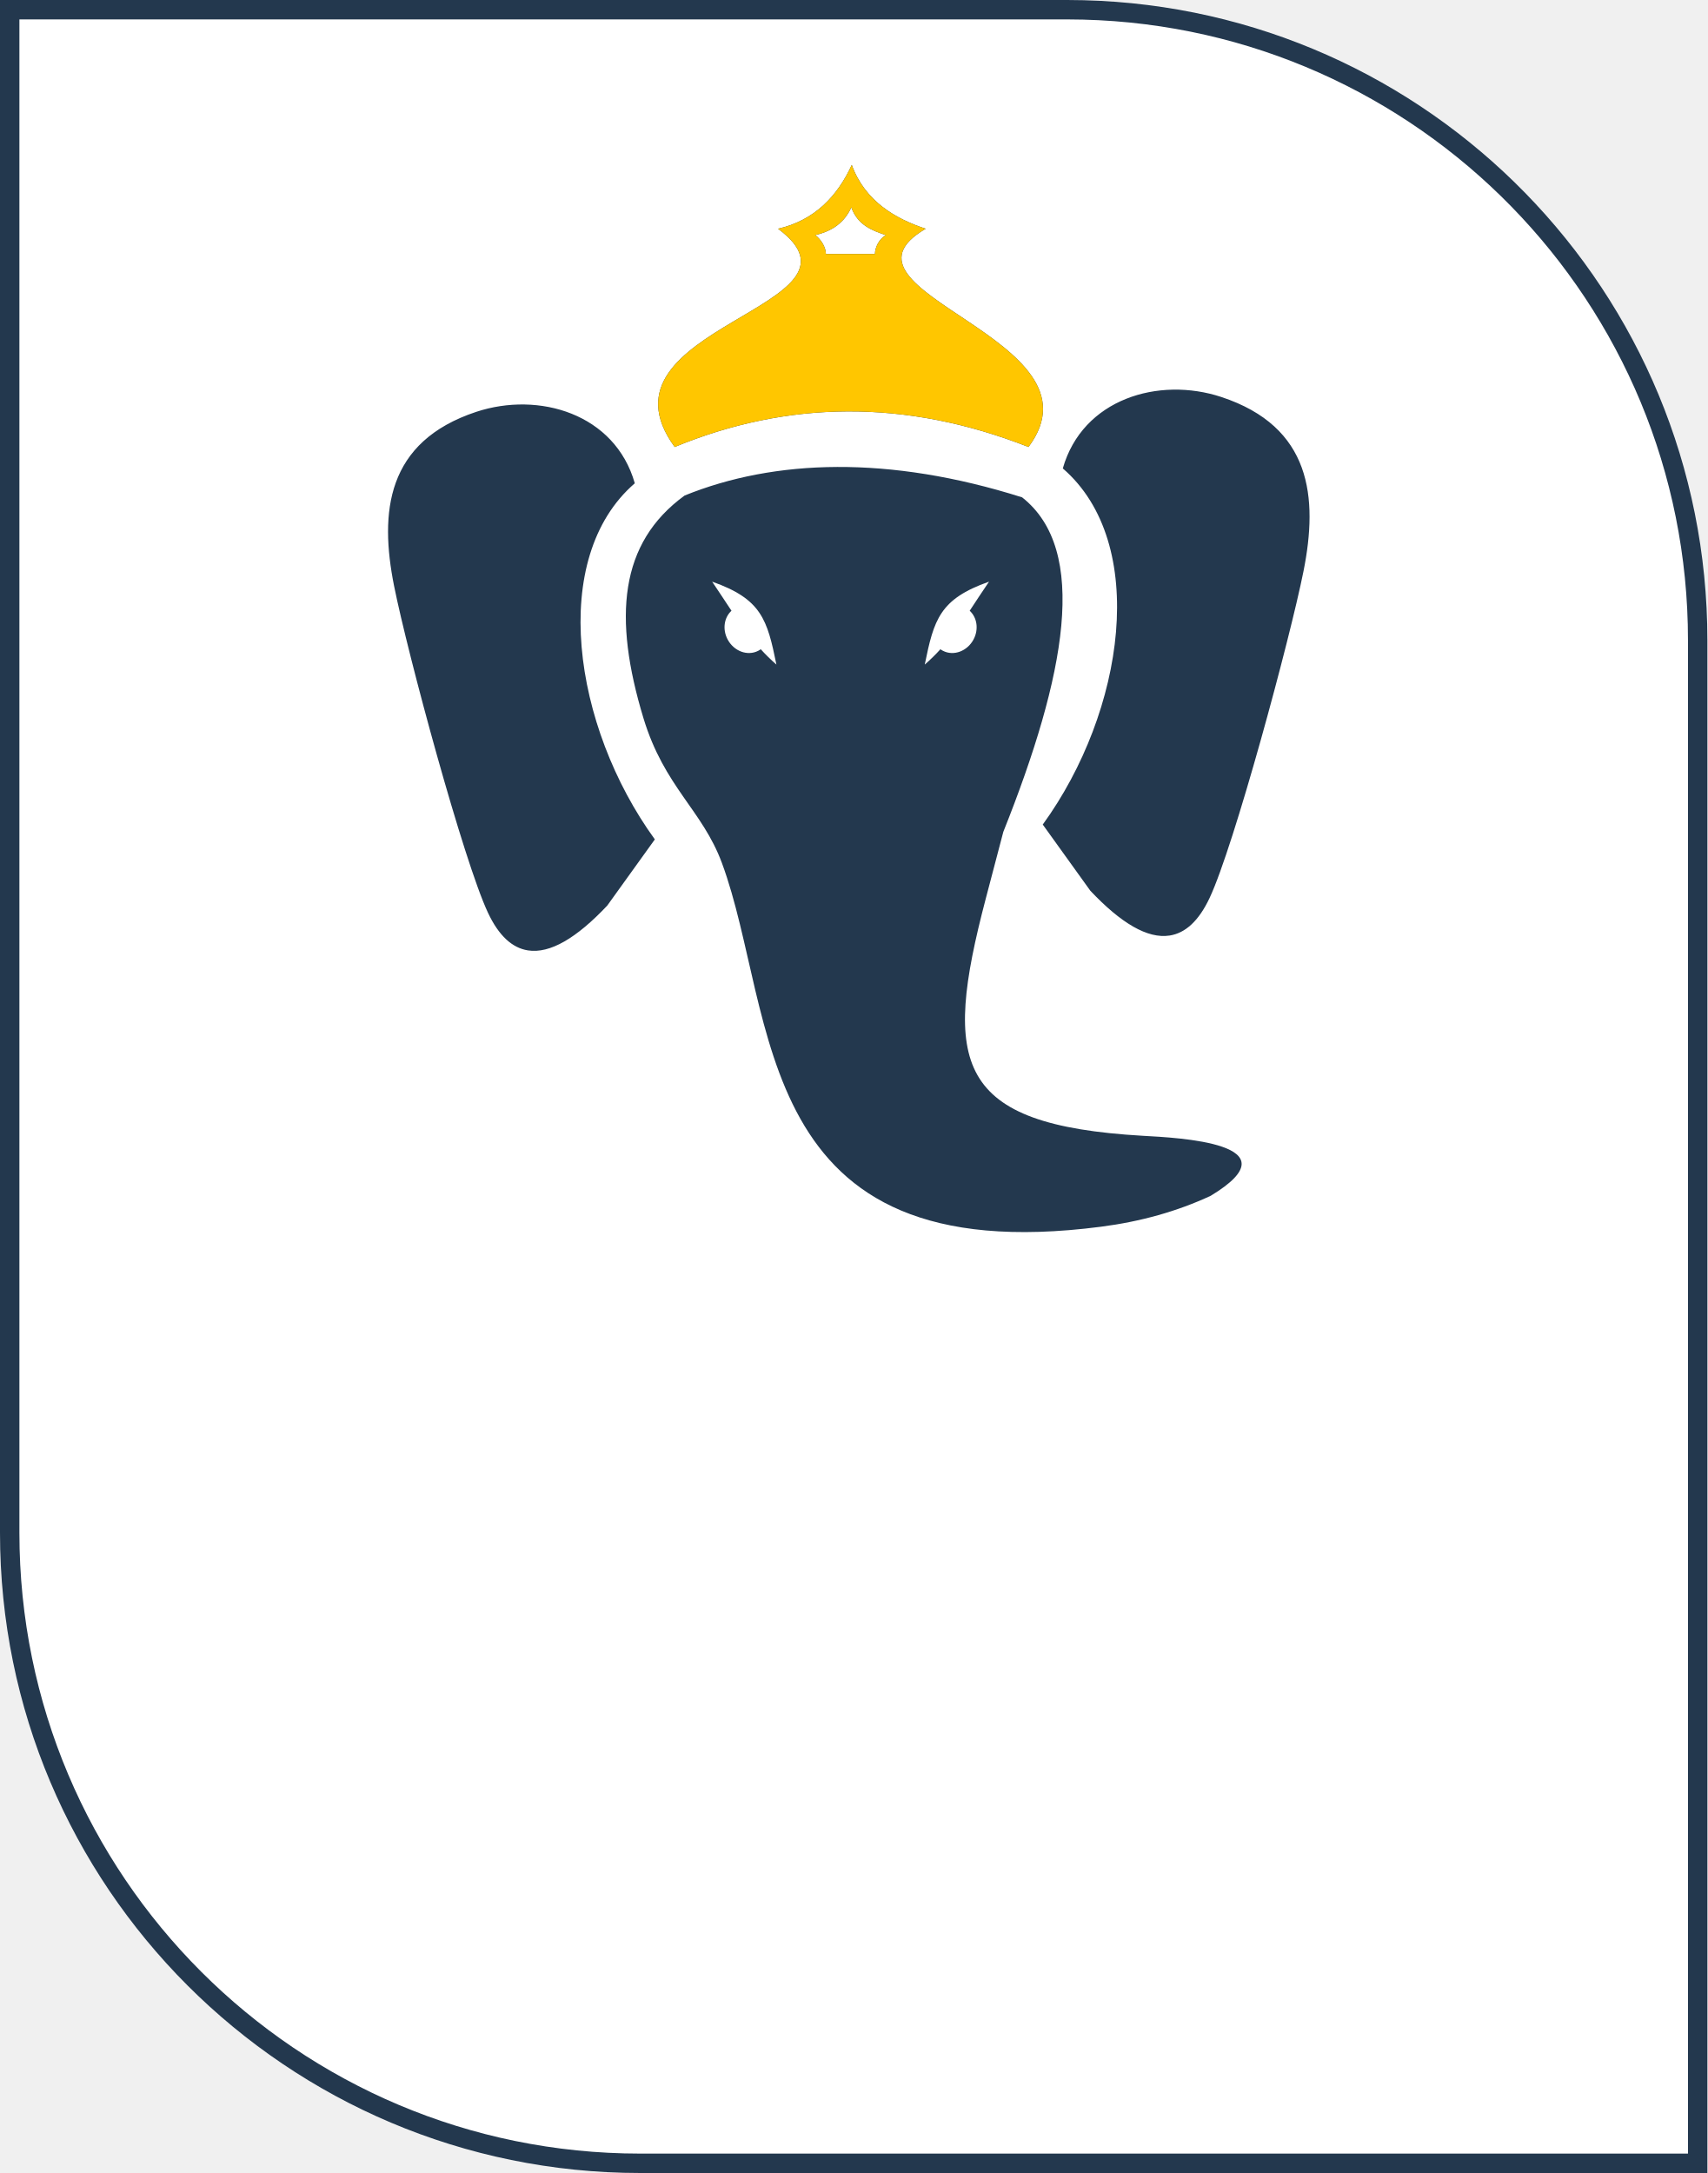
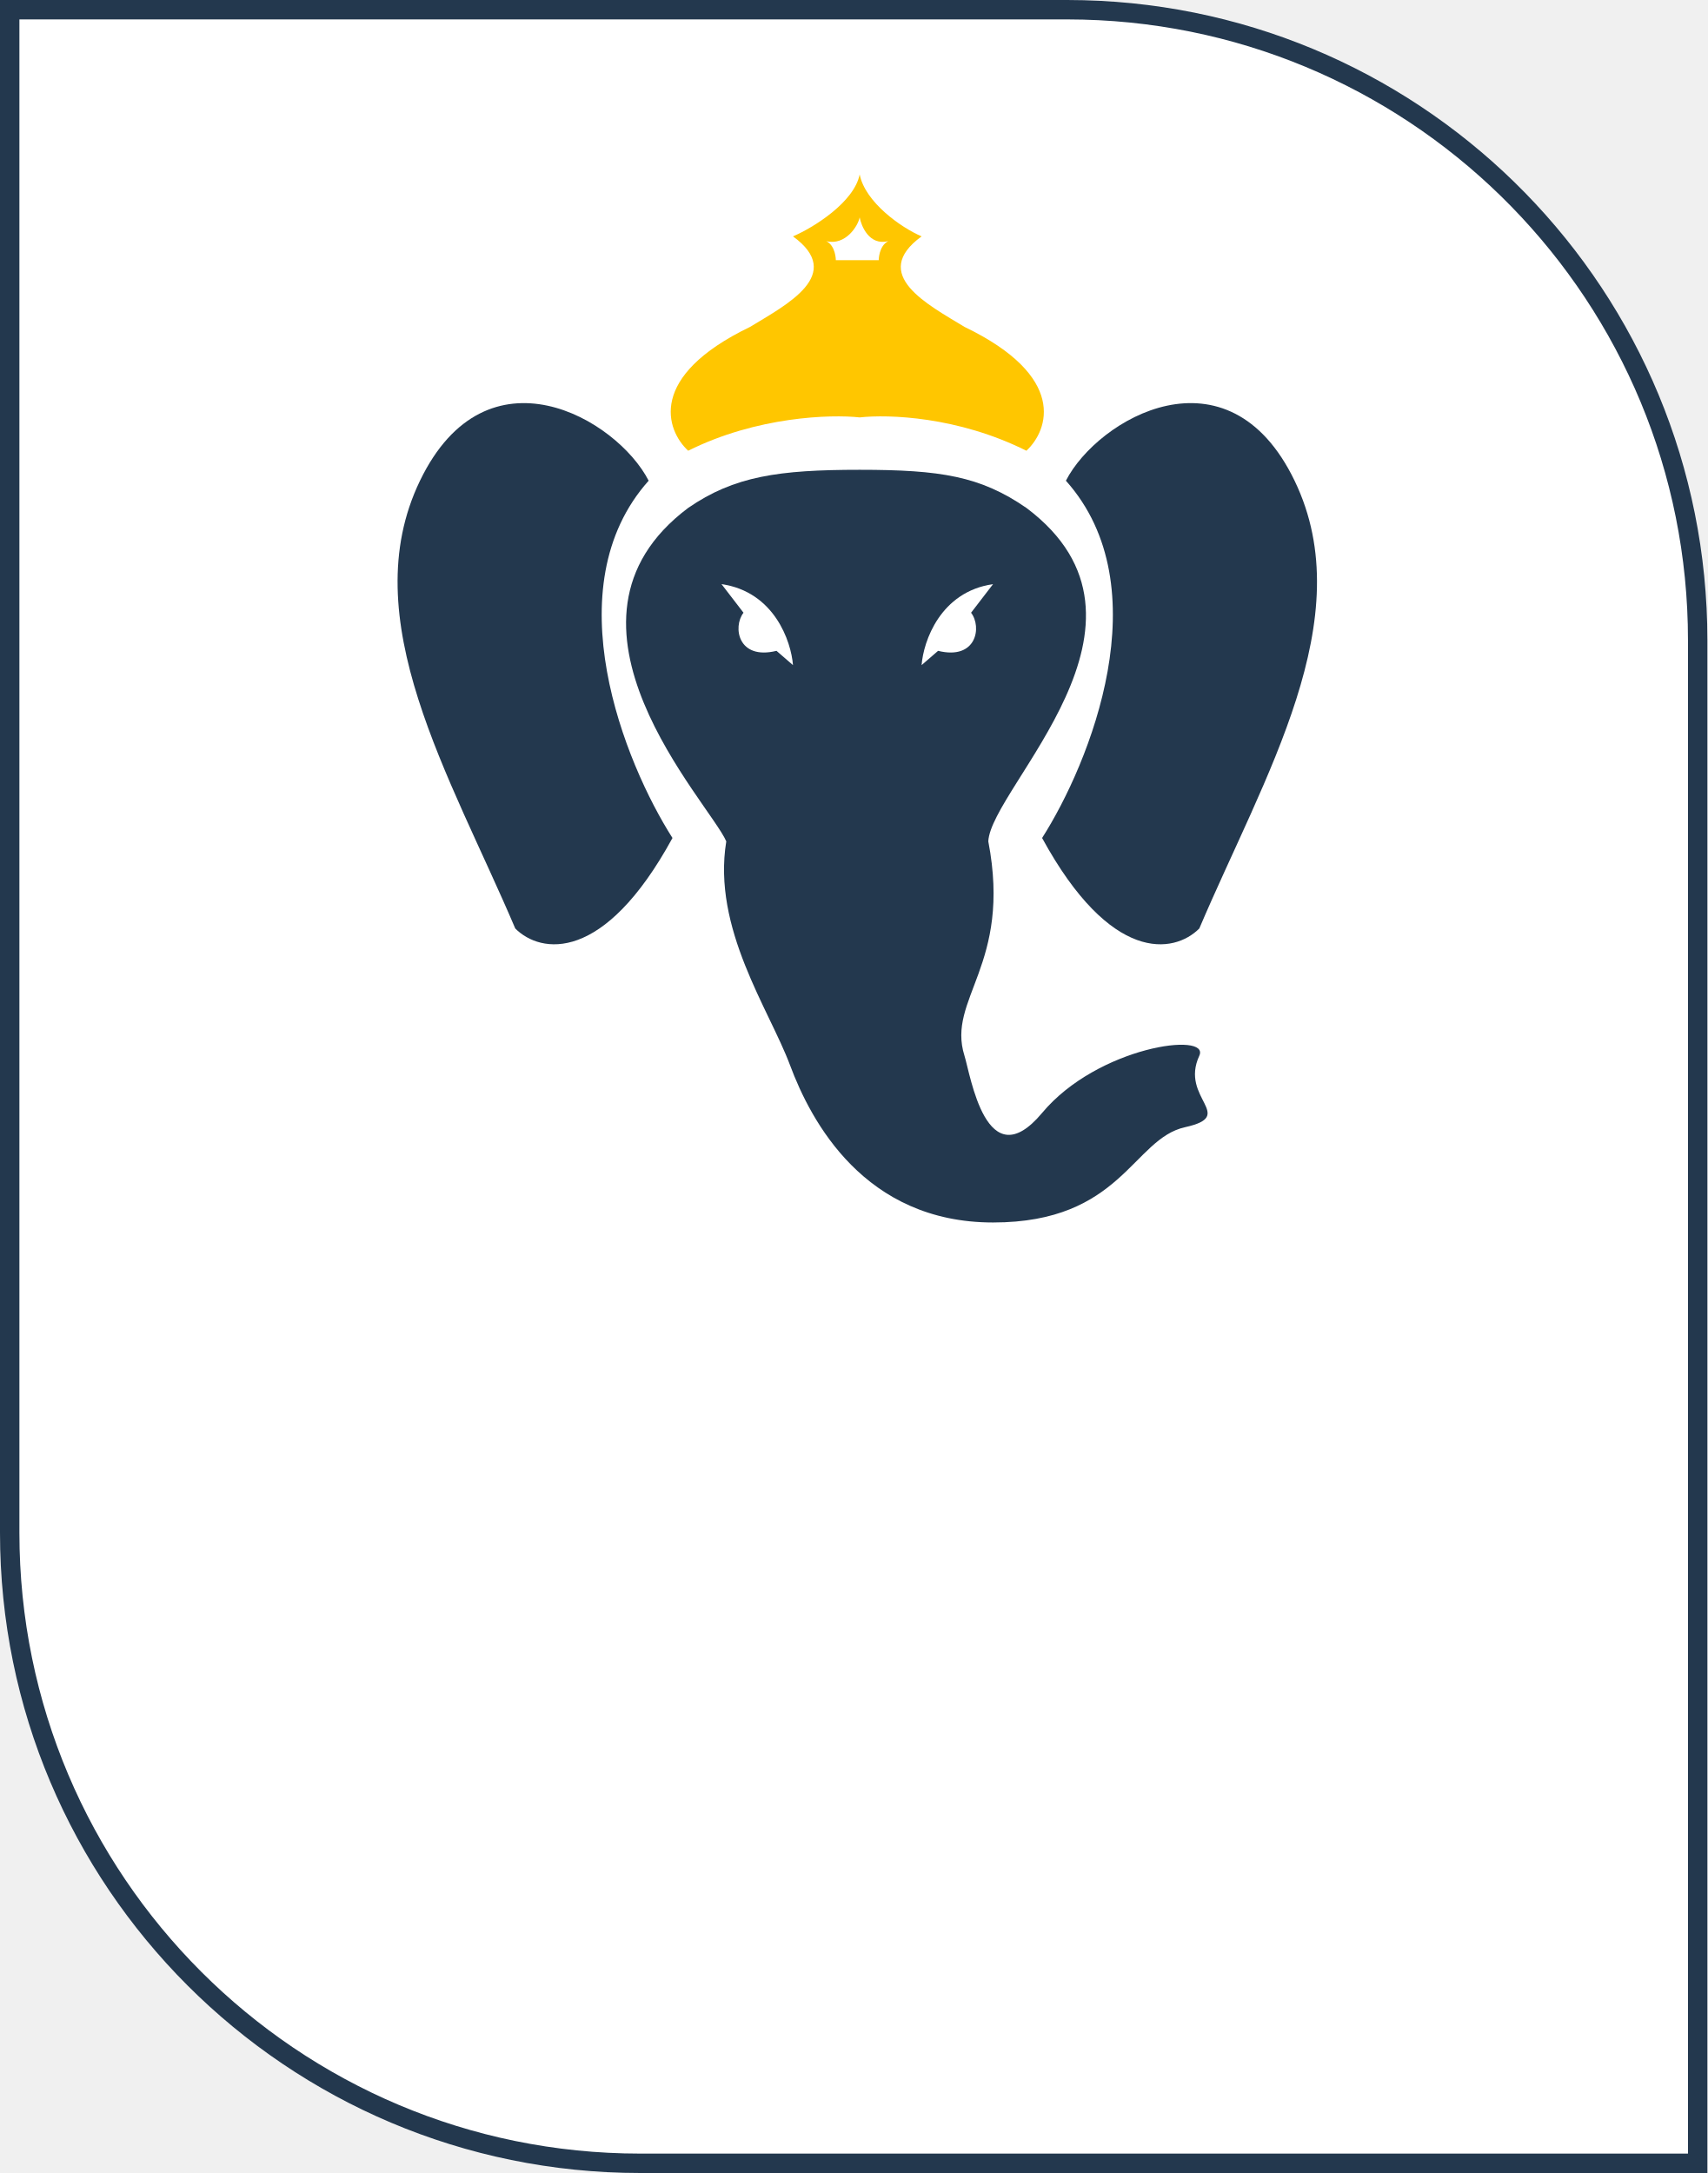
<svg xmlns="http://www.w3.org/2000/svg" width="88" height="112" viewBox="0 0 88 112" fill="none">
  <path d="M55 0.5L55.839 0.511C73.4 0.956 87.5 15.331 87.5 33V111.5H33C15.051 111.5 0.5 96.949 0.5 79V0.5H55Z" fill="white" stroke="#23384E" />
-   <g clip-path="url(#clip0_64_652)">
-     <path fill-rule="evenodd" clip-rule="evenodd" d="M33.751 43.264C29.517 37.428 28.265 28.758 32.718 24.909C31.695 21.319 27.771 20.164 24.552 21.225C19.897 22.765 19.556 26.413 20.31 30.195C21.01 33.699 23.897 44.388 25.154 47.051C25.71 48.233 26.402 48.859 27.21 48.985C28.35 49.164 29.724 48.345 31.299 46.675L33.751 43.264ZM36.705 29.98C39.25 30.875 39.546 31.936 40.017 34.254C39.726 33.999 39.456 33.735 39.209 33.462C39.169 33.493 39.124 33.52 39.079 33.543C38.527 33.829 37.822 33.565 37.499 32.952C37.225 32.428 37.324 31.824 37.701 31.479C37.364 30.978 37.046 30.477 36.705 29.98ZM45.095 13.092H42.567C42.563 12.73 42.316 12.34 42.02 12.117C42.922 11.906 43.523 11.459 43.878 10.689C44.206 11.593 44.924 11.875 45.656 12.117C45.297 12.327 45.099 12.757 45.095 13.092ZM50.976 29.98C48.43 30.875 48.134 31.936 47.663 34.254C47.954 33.999 48.224 33.735 48.471 33.462C48.511 33.493 48.556 33.52 48.601 33.543C49.153 33.829 49.858 33.565 50.181 32.952C50.455 32.428 50.356 31.824 49.979 31.479C50.311 30.978 50.634 30.477 50.976 29.98ZM34.774 23.038C40.588 20.643 46.657 20.545 53.009 23.038C57.206 17.438 42.15 15.044 47.712 11.79C46.181 11.284 44.587 10.389 43.901 8.5C43.16 10.111 41.984 11.356 40.103 11.79C45.508 15.814 30.24 16.816 34.774 23.038ZM53.745 42.499C57.979 36.662 59.231 27.993 54.778 24.143C55.801 20.554 59.725 19.399 62.944 20.46C67.599 21.995 67.94 25.643 67.186 29.429C66.486 32.934 63.599 43.623 62.342 46.286C61.785 47.467 61.094 48.094 60.286 48.219C59.146 48.398 57.772 47.579 56.197 45.91L53.745 42.499ZM52.681 25.634C45.818 23.463 39.923 23.66 35.286 25.54C31.919 27.988 31.591 31.824 33.163 37.012C34.24 40.565 36.197 41.747 37.207 44.477C40.098 52.283 38.59 65.59 56.749 63.227C58.791 62.963 60.677 62.435 62.401 61.633C66.885 58.921 60.668 58.639 58.908 58.541C49.22 57.981 48.565 54.852 50.805 46.326L51.712 42.875C54.935 34.8 56.134 28.355 52.681 25.634Z" fill="#23384E" />
-     <path fill-rule="evenodd" clip-rule="evenodd" d="M45.094 13.092H42.567C42.563 12.73 42.316 12.34 42.02 12.117C42.922 11.906 43.523 11.459 43.878 10.689C44.206 11.593 44.924 11.875 45.656 12.117C45.297 12.327 45.099 12.757 45.094 13.092ZM34.774 23.038C40.587 20.643 46.657 20.545 53.009 23.038C57.206 17.438 42.15 15.044 47.712 11.79C46.181 11.284 44.587 10.389 43.9 8.5C43.16 10.111 41.983 11.356 40.103 11.79C45.508 15.814 30.24 16.816 34.774 23.038Z" fill="#FFC600" />
+   <g clip-path="url(#clip0_105_496)">
+     <path fill-rule="evenodd" clip-rule="evenodd" d="M44.308 21.514C42.835 21.35 39.005 21.464 35.469 23.232C34.323 22.168 33.357 19.402 38.661 16.848C40.543 15.702 43.572 14.148 40.871 12.183C41.936 11.727 44.023 10.423 44.308 8.991C44.593 10.423 46.435 11.727 47.5 12.183C44.799 14.148 47.828 15.702 49.71 16.848C55.014 19.402 54.048 22.168 52.902 23.232C49.366 21.464 45.781 21.35 44.308 21.514ZM42.589 12.429C43.572 12.674 44.226 11.649 44.308 11.201C44.39 11.649 44.799 12.674 45.781 12.429C45.29 12.674 45.29 13.411 45.29 13.411H44.308H43.08C43.08 13.411 43.08 12.674 42.589 12.429Z" fill="#FFC600" />
+     <path fill-rule="evenodd" clip-rule="evenodd" d="M35.469 26.179C37.842 24.542 40.134 24.214 44.308 24.214C48.482 24.214 50.528 24.542 52.902 26.179C60.759 32.072 51.07 40.577 50.938 43.366C52.165 49.75 48.779 51.469 49.71 54.415C50.02 55.398 50.836 60.799 53.711 57.362C56.585 53.924 62.395 53.16 61.813 54.415C60.789 56.625 63.778 57.499 61.077 58.098C58.376 58.697 57.813 63.009 51.183 63.009C44.554 63.009 41.795 57.788 40.721 54.906C39.647 52.025 36.697 47.856 37.433 43.366C36.585 41.387 27.612 32.072 35.469 26.179ZM37.188 30.107C39.907 30.5 40.776 33.054 40.871 34.281L40.021 33.545C38.038 34.036 37.754 32.317 38.321 31.581L37.188 30.107ZM51.183 30.107C48.463 30.5 47.594 33.054 47.5 34.281L48.35 33.545C50.333 34.036 50.617 32.317 50.05 31.581L51.183 30.107Z" fill="#23384E" />
+     <path d="M54.938 24.776C56.575 21.584 63.286 17.655 66.724 24.776C70.162 31.896 65.153 39.999 61.813 47.856C60.504 49.166 57.246 49.673 53.711 43.191C56.166 39.344 59.849 30.276 54.938 24.776Z" fill="#23384E" />
+     <path d="M33.432 24.776C31.796 21.584 25.084 17.655 21.647 24.776C18.209 31.896 23.218 39.999 26.557 47.856C27.867 49.166 31.124 49.673 34.66 43.191C32.205 39.344 28.522 30.276 33.432 24.776Z" fill="#23384E" />
  </g>
  <defs>
-     <clipPath id="clip0_64_652">
-       <rect width="47.5" height="55" fill="white" transform="translate(20 8.5)" />
+     <clipPath id="clip0_105_496">
+       <rect width="48.125" height="55" fill="white" transform="translate(20 8.5)" />
    </clipPath>
  </defs>
</svg>
